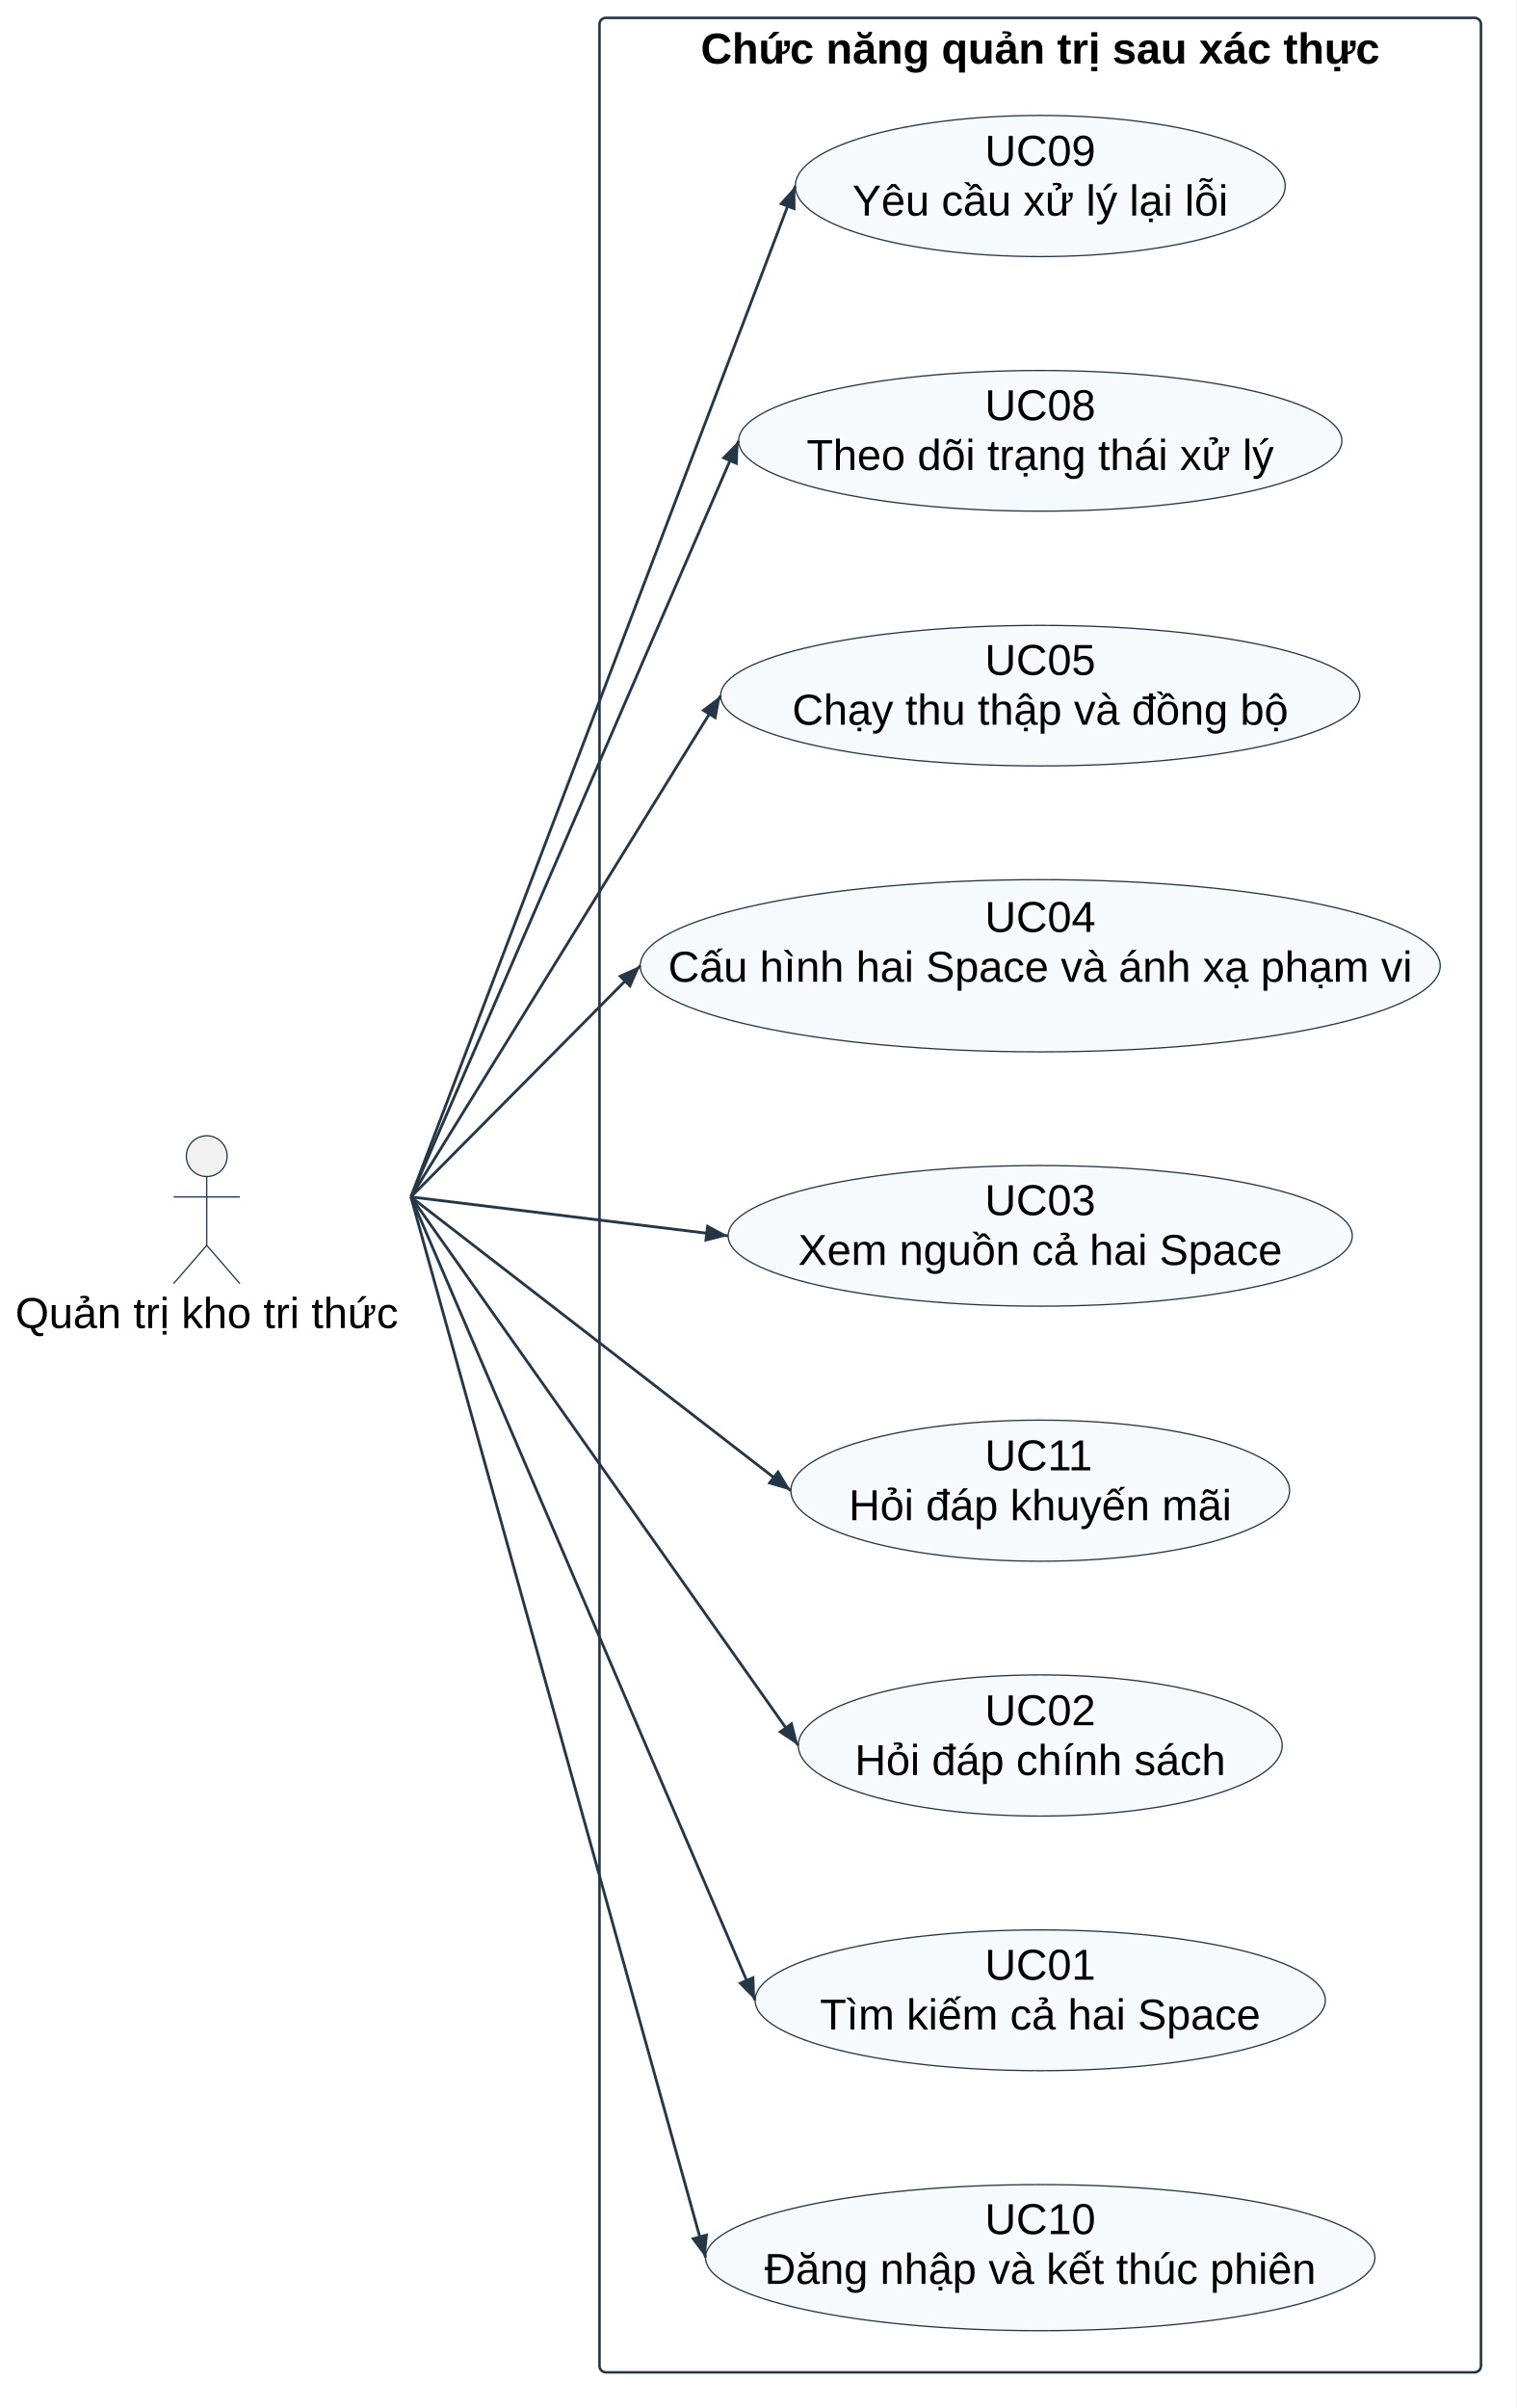
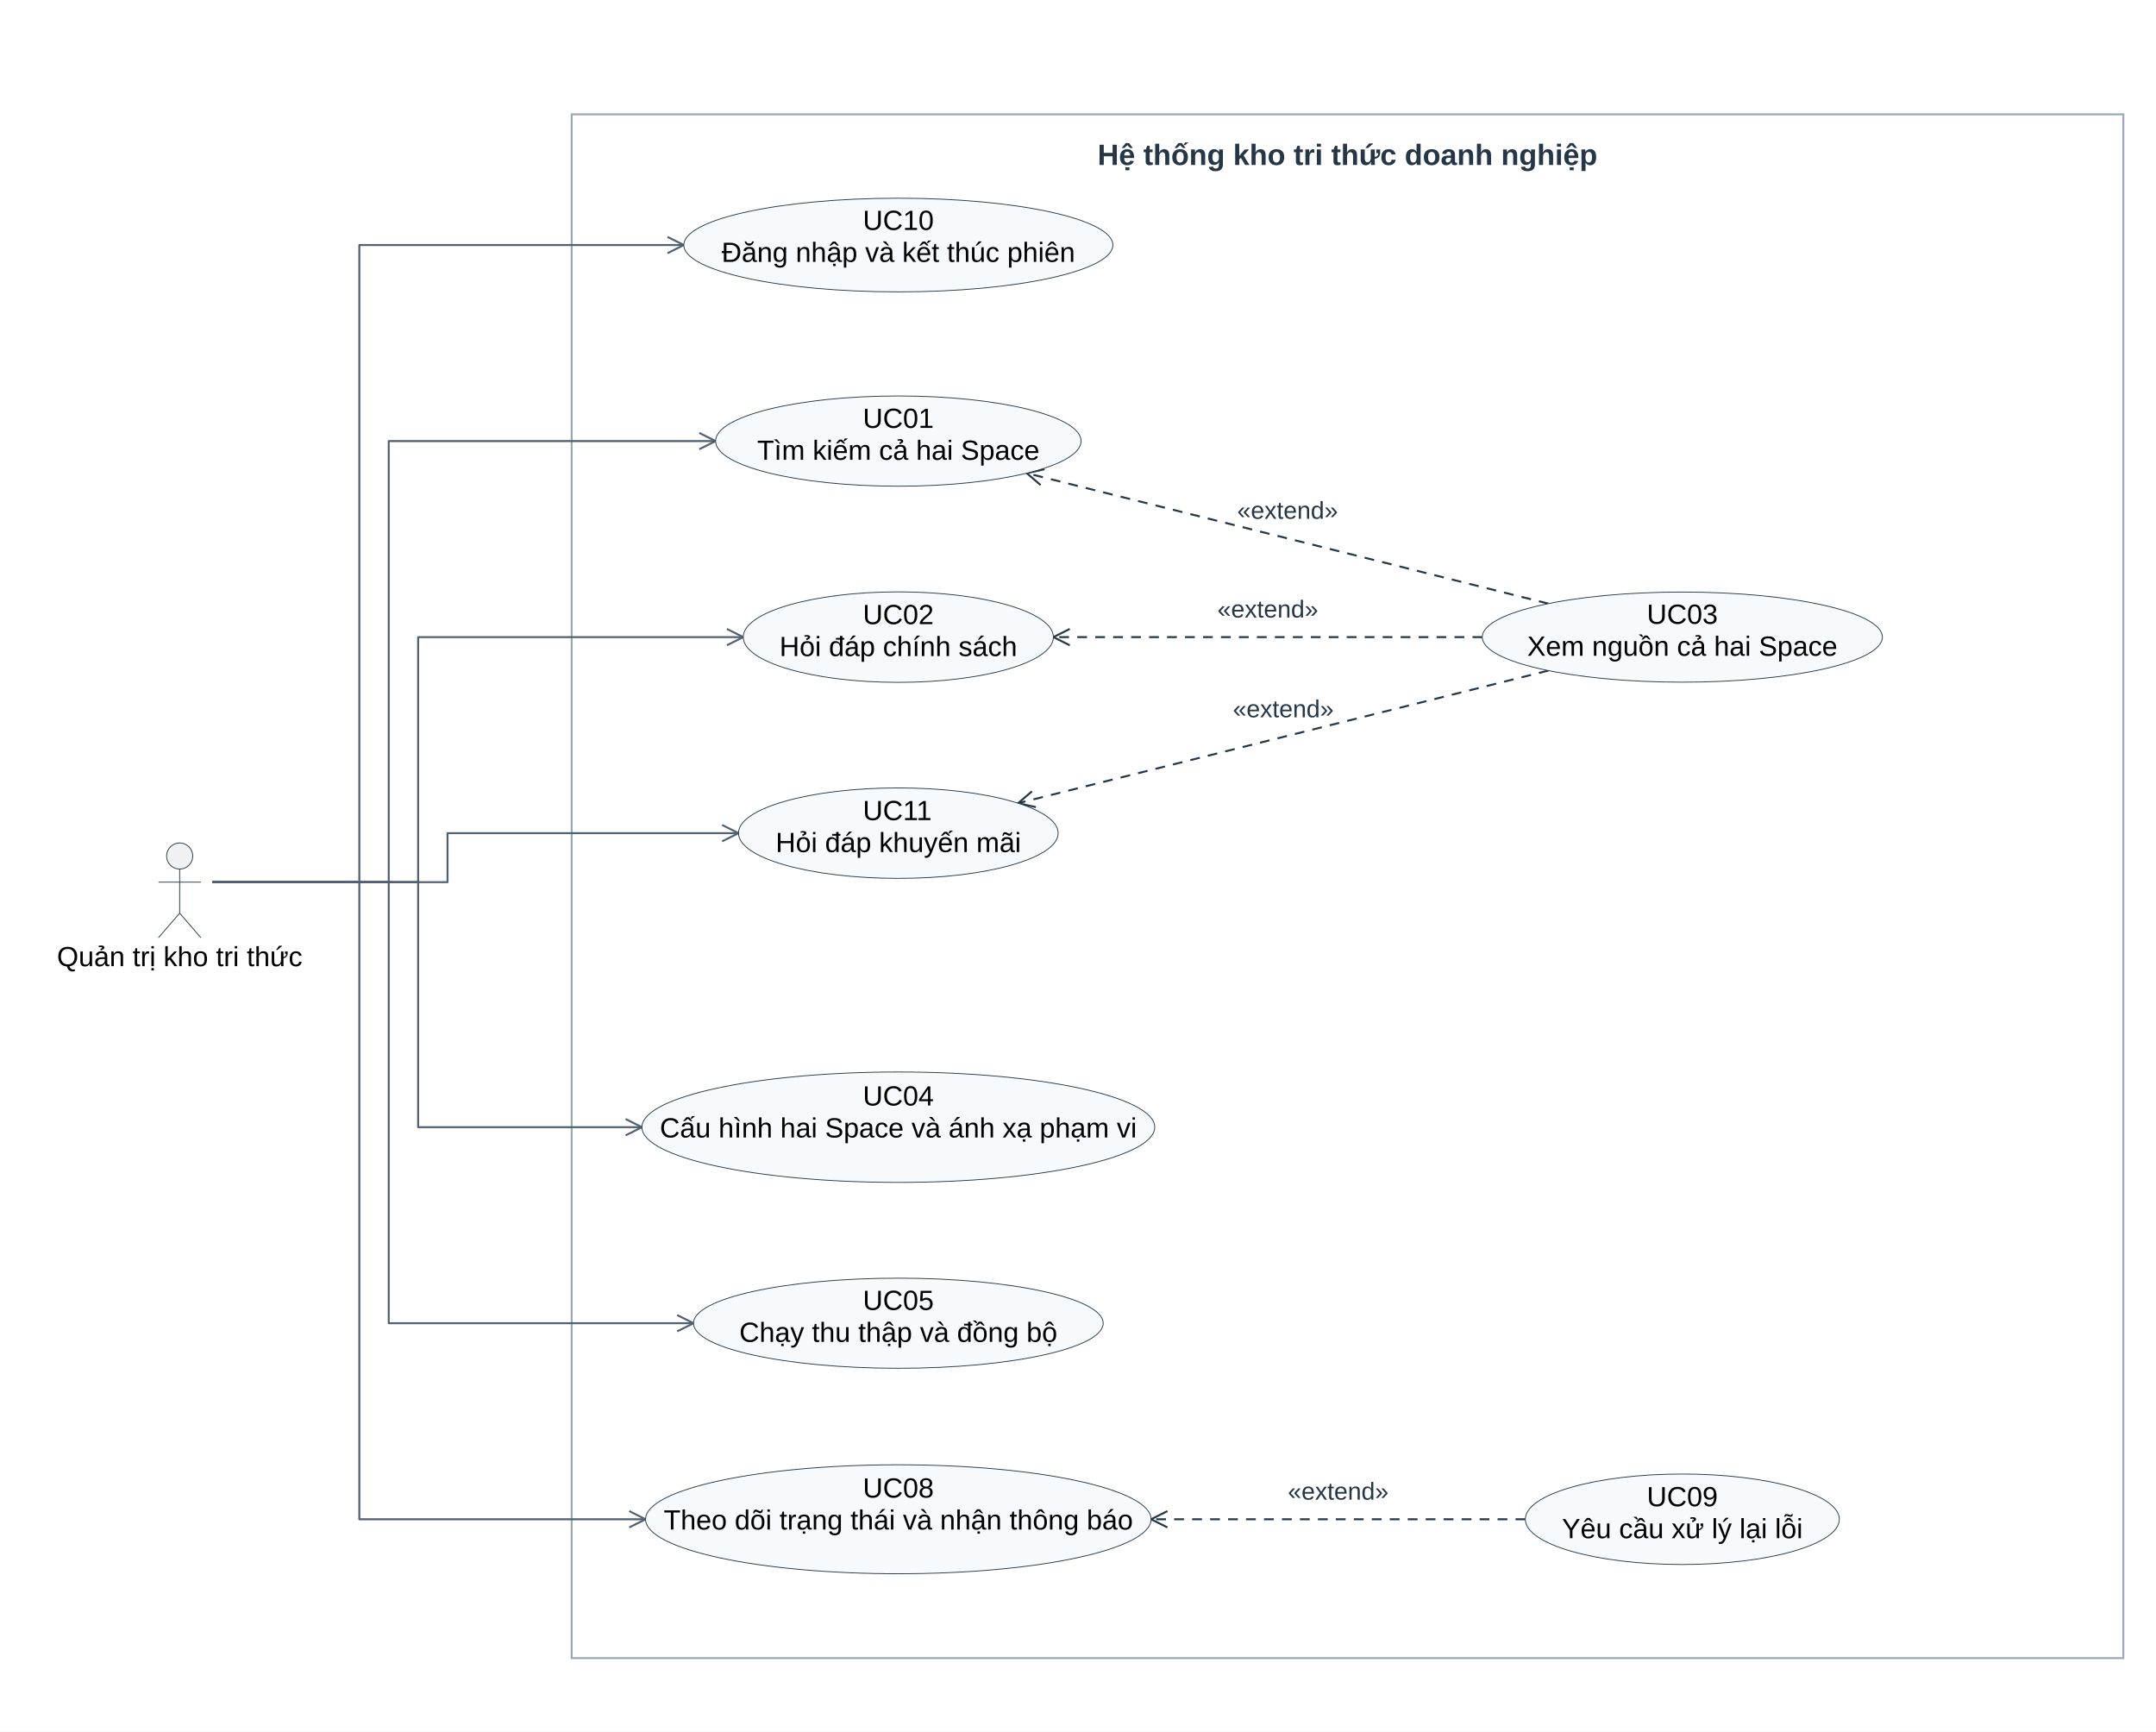
- <svg xmlns="http://www.w3.org/2000/svg" version="1.1" data-diagram-type="DESCRIPTION" style="width:595px;height:945px;background:#FFFFFF;" width="595px" height="945px" viewBox="0 0 595 945" zoomAndPan="magnify" preserveAspectRatio="none" contentStyleType="text/css">
+ <svg xmlns="http://www.w3.org/2000/svg" width="1320" height="1060" viewBox="0 0 1320 1060" role="img" aria-label="So do Use Case theo tac nhan">
  <rect width="100%" height="100%" fill="#FFFFFF" />
-   <defs />
-   <g font-family="sans-serif" lengthAdjust="spacing">
-     <g class="cluster" data-qualified-name="ADMIN" id="ent0002" data-source-line="17">
-       <rect x="235.27" y="7" width="345.94" height="924" fill="none" style="stroke:#253746;stroke-width:1;" rx="2.5" ry="2.5" />
-       <text x="275.017" y="24.946" fill="#000" font-size="17" textLength="266.447" font-weight="700" font-family="Arial">Chức năng quản trị sau xác thực</text>
+   <rect x="350" y="70" width="950" height="945" fill="white" stroke="#9AA8B7" stroke-width="1.2" />
+   <text x="825" y="101" text-anchor="middle" font-family="Arial" font-size="18" font-weight="bold" fill="#253746">Hệ thống kho tri thức doanh nghiệp</text>
+   <g id="relations">
+     <g class="association" data-actor="ent0001" data-usecase="UC10">
+       <path d="M 130 540.0 H 220 V 150 H 418.659" fill="none" stroke="#526171" stroke-width="1.2" stroke-linejoin="round" />
+       <path d="M 408.659 145 L 418.659 150 L 408.659 155" fill="none" stroke="#526171" stroke-width="1.2" />
    </g>
-     <g class="entity" data-qualified-name="ADMIN.A10" id="ent0003" data-source-line="18">
-       <ellipse cx="408.241" cy="885.998" rx="131.341" ry="28.668" fill="#F7FAFC" style="stroke:#253746;stroke-width:0.5;" />
-       <text x="386.509" y="876.749" fill="#000" font-size="17" textLength="43.463" font-family="Arial">UC10</text>
-       <text x="300.024" y="896.297" fill="#000" font-size="17" textLength="216.435" font-family="Arial">Đăng nhập và kết thúc phiên</text>
+     <g class="association" data-actor="ent0001" data-usecase="UC01">
+       <path d="M 130 540.0 H 238 V 270 H 438.114" fill="none" stroke="#526171" stroke-width="1.2" stroke-linejoin="round" />
+       <path d="M 428.114 265 L 438.114 270 L 428.114 275" fill="none" stroke="#526171" stroke-width="1.2" />
    </g>
-     <g class="entity" data-qualified-name="ADMIN.A01" id="ent0004" data-source-line="19">
-       <ellipse cx="408.236" cy="785.002" rx="111.886" ry="27.622" fill="#F7FAFC" style="stroke:#253746;stroke-width:0.5;" />
-       <text x="386.504" y="776.924" fill="#000" font-size="17" textLength="43.463" font-family="Arial">UC01</text>
-       <text x="321.787" y="796.472" fill="#000" font-size="17" textLength="172.897" font-family="Arial">Tìm kiếm cả hai Space</text>
+     <g class="association" data-actor="ent0001" data-usecase="UC02">
+       <path d="M 130 540.0 H 256 V 390 H 455.056" fill="none" stroke="#526171" stroke-width="1.2" stroke-linejoin="round" />
+       <path d="M 445.056 385 L 455.056 390 L 445.056 395" fill="none" stroke="#526171" stroke-width="1.2" />
    </g>
-     <g class="entity" data-qualified-name="ADMIN.A02" id="ent0005" data-source-line="20">
-       <ellipse cx="408.244" cy="684.999" rx="94.944" ry="27.699" fill="#F7FAFC" style="stroke:#253746;stroke-width:0.5;" />
-       <text x="386.512" y="677.048" fill="#000" font-size="17" textLength="43.463" font-family="Arial">UC02</text>
-       <text x="335.475" y="696.597" fill="#000" font-size="17" textLength="145.538" font-family="Arial">Hỏi đáp chính sách</text>
+     <g class="association" data-actor="ent0001" data-usecase="UC11">
+       <path d="M 130 540.0 H 274 V 510 H 452.141" fill="none" stroke="#526171" stroke-width="1.2" stroke-linejoin="round" />
+       <path d="M 442.141 505 L 452.141 510 L 442.141 515" fill="none" stroke="#526171" stroke-width="1.2" />
    </g>
-     <g class="entity" data-qualified-name="ADMIN.A11" id="ent0006" data-source-line="21">
-       <ellipse cx="408.239" cy="585.003" rx="97.859" ry="27.683" fill="#F7FAFC" style="stroke:#253746;stroke-width:0.5;" />
-       <text x="386.508" y="577.025" fill="#000" font-size="17" textLength="43.463" font-family="Arial">UC11</text>
-       <text x="333.113" y="596.573" fill="#000" font-size="17" textLength="150.252" font-family="Arial">Hỏi đáp khuyến mãi</text>
+     <g class="association" data-actor="ent0001" data-usecase="UC04">
+       <path d="M 130 540.0 H 256 V 690 H 393.028" fill="none" stroke="#526171" stroke-width="1.2" stroke-linejoin="round" />
+       <path d="M 383.028 685 L 393.028 690 L 383.028 695" fill="none" stroke="#526171" stroke-width="1.2" />
    </g>
-     <g class="entity" data-qualified-name="ADMIN.A03" id="ent0007" data-source-line="22">
-       <ellipse cx="408.237" cy="485" rx="122.477" ry="27.59" fill="#F7FAFC" style="stroke:#253746;stroke-width:0.5;" />
-       <text x="386.506" y="476.869" fill="#000" font-size="17" textLength="43.463" font-family="Arial">UC03</text>
-       <text x="313.255" y="496.417" fill="#000" font-size="17" textLength="189.963" font-family="Arial">Xem nguồn cả hai Space</text>
+     <g class="association" data-actor="ent0001" data-usecase="UC05">
+       <path d="M 130 540.0 H 238 V 810 H 424.579" fill="none" stroke="#526171" stroke-width="1.2" stroke-linejoin="round" />
+       <path d="M 414.579 805 L 424.579 810 L 414.579 815" fill="none" stroke="#526171" stroke-width="1.2" />
    </g>
-     <g class="entity" data-qualified-name="ADMIN.A04" id="ent0008" data-source-line="23">
-       <ellipse cx="408.242" cy="379.004" rx="156.972" ry="33.794" fill="#F7FAFC" style="stroke:#253746;stroke-width:0.5;" />
-       <text x="386.511" y="365.73" fill="#000" font-size="17" textLength="43.463" font-family="Arial">UC04</text>
-       <text x="262.232" y="385.279" fill="#000" font-size="17" textLength="292.021" font-family="Arial">Cấu hình hai Space và ánh xạ phạm vi</text>
+     <g class="association" data-actor="ent0001" data-usecase="UC08">
+       <path d="M 130 540.0 H 220 V 930 H 395.25" fill="none" stroke="#526171" stroke-width="1.2" stroke-linejoin="round" />
+       <path d="M 385.25 925 L 395.25 930 L 385.25 935" fill="none" stroke="#526171" stroke-width="1.2" />
    </g>
-     <g class="entity" data-qualified-name="ADMIN.A05" id="ent0009" data-source-line="24">
-       <ellipse cx="408.241" cy="273.002" rx="125.421" ry="27.582" fill="#F7FAFC" style="stroke:#253746;stroke-width:0.5;" />
-       <text x="386.51" y="264.859" fill="#000" font-size="17" textLength="43.463" font-family="Arial">UC05</text>
-       <text x="310.889" y="284.407" fill="#000" font-size="17" textLength="194.703" font-family="Arial">Chạy thu thập và đồng bộ</text>
+     <g class="extend" data-source="UC03" data-target="UC01" data-extension-point="EP01">
+       <path d="M 948.014 369.503 L 628.616 289.654" fill="none" stroke="#253746" stroke-width="1.2" stroke-dasharray="6 5" />
+       <path d="M 639.531 287.229 L 628.616 289.654 L 637.105 296.930" fill="none" stroke="#253746" stroke-width="1.2" />
+       <text x="788.315" y="317.579" text-anchor="middle" font-family="Arial" font-size="15" fill="#253746">«extend»</text>
    </g>
-     <g class="entity" data-qualified-name="ADMIN.A08" id="ent0010" data-source-line="25">
-       <ellipse cx="408.24" cy="173.001" rx="118.38" ry="27.601" fill="#F7FAFC" style="stroke:#253746;stroke-width:0.5;" />
-       <text x="386.508" y="164.889" fill="#000" font-size="17" textLength="43.463" font-family="Arial">UC08</text>
-       <text x="316.558" y="184.437" fill="#000" font-size="17" textLength="183.364" font-family="Arial">Theo dõi trạng thái xử lý</text>
+     <g class="extend" data-source="UC03" data-target="UC02" data-extension-point="EP02">
+       <path d="M 907.523 390.000 L 644.944 390.000" fill="none" stroke="#253746" stroke-width="1.2" stroke-dasharray="6 5" />
+       <path d="M 654.944 385.000 L 644.944 390.000 L 654.944 395.000" fill="none" stroke="#253746" stroke-width="1.2" />
+       <text x="776.234" y="378.0" text-anchor="middle" font-family="Arial" font-size="15" fill="#253746">«extend»</text>
    </g>
-     <g class="entity" data-qualified-name="ADMIN.A09" id="ent0011" data-source-line="26">
-       <ellipse cx="408.244" cy="73.003" rx="96.124" ry="27.693" fill="#F7FAFC" style="stroke:#253746;stroke-width:0.5;" />
-       <text x="386.512" y="65.04" fill="#000" font-size="17" textLength="43.463" font-family="Arial">UC09</text>
-       <text x="334.521" y="84.588" fill="#000" font-size="17" textLength="147.447" font-family="Arial">Yêu cầu xử lý lại lỗi</text>
+     <g class="extend" data-source="UC03" data-target="UC11" data-extension-point="EP11">
+       <path d="M 948.014 410.497 L 623.328 491.668" fill="none" stroke="#253746" stroke-width="1.2" stroke-dasharray="6 5" />
+       <path d="M 631.816 484.392 L 623.328 491.668 L 634.242 494.093" fill="none" stroke="#253746" stroke-width="1.2" />
+       <text x="785.671" y="439.082" text-anchor="middle" font-family="Arial" font-size="15" fill="#253746">«extend»</text>
    </g>
-     <g class="entity" data-qualified-name="QT" id="ent0001" data-source-line="16">
-       <ellipse cx="81.135" cy="453.73" rx="8" ry="8" fill="#F1F1F1" style="stroke:#253746;stroke-width:0.5;" />
-       <path d="M81.135,461.73 L81.135,488.73 M68.135,469.73 L94.135,469.73 M81.135,488.73 L68.135,503.73 M81.135,488.73 L94.135,503.73" style="stroke:#253746;stroke-width:0.5;" fill="none" />
-       <text x="6" y="521.176" fill="#000" font-size="17" textLength="150.269" font-family="Arial">Quản trị kho tri thức</text>
-     </g>
-     <g class="link" data-entity-1="ent0001" data-entity-2="ent0003" id="lnk12" data-source-line="28" data-link-type="dependency" data-rendered-style="straight-arrow">
-       <path d="M 161.269,469.730 L 276.900,885.998" fill="none" stroke="#253746" stroke-width="1.1" />
-       <polygon points="276.900,885.998 271.119,878.263 277.863,876.390" fill="#253746" />
-     </g>
-     <g class="link" data-entity-1="ent0001" data-entity-2="ent0004" id="lnk13" data-source-line="29" data-link-type="dependency" data-rendered-style="straight-arrow">
-       <path d="M 161.269,469.730 L 296.350,785.002" fill="none" stroke="#253746" stroke-width="1.1" />
-       <polygon points="296.350,785.002 289.588,778.108 296.023,775.351" fill="#253746" />
-     </g>
-     <g class="link" data-entity-1="ent0001" data-entity-2="ent0005" id="lnk14" data-source-line="30" data-link-type="dependency" data-rendered-style="straight-arrow">
-       <path d="M 161.269,469.730 L 313.300,684.999" fill="none" stroke="#253746" stroke-width="1.1" />
-       <polygon points="313.300,684.999 305.249,679.667 310.967,675.628" fill="#253746" />
-     </g>
-     <g class="link" data-entity-1="ent0001" data-entity-2="ent0006" id="lnk15" data-source-line="31" data-link-type="dependency" data-rendered-style="straight-arrow">
-       <path d="M 161.269,469.730 L 310.380,585.003" fill="none" stroke="#253746" stroke-width="1.1" />
-       <polygon points="310.380,585.003 301.119,582.267 305.400,576.729" fill="#253746" />
-     </g>
-     <g class="link" data-entity-1="ent0001" data-entity-2="ent0007" id="lnk16" data-source-line="32" data-link-type="dependency" data-rendered-style="straight-arrow">
-       <path d="M 161.269,469.730 L 285.760,485.000" fill="none" stroke="#253746" stroke-width="1.1" />
-       <polygon points="285.760,485.000 276.401,487.378 277.253,480.430" fill="#253746" />
-     </g>
-     <g class="link" data-entity-1="ent0001" data-entity-2="ent0008" id="lnk17" data-source-line="33" data-link-type="dependency" data-rendered-style="straight-arrow">
-       <path d="M 161.269,469.730 L 251.270,379.004" fill="none" stroke="#253746" stroke-width="1.1" />
-       <polygon points="251.270,379.004 247.416,387.858 242.447,382.929" fill="#253746" />
-     </g>
-     <g class="link" data-entity-1="ent0001" data-entity-2="ent0009" id="lnk18" data-source-line="34" data-link-type="dependency" data-rendered-style="straight-arrow">
-       <path d="M 161.269,469.730 L 282.820,273.002" fill="none" stroke="#253746" stroke-width="1.1" />
-       <polygon points="282.820,273.002 281.067,282.498 275.112,278.819" fill="#253746" />
-     </g>
-     <g class="link" data-entity-1="ent0001" data-entity-2="ent0010" id="lnk19" data-source-line="35" data-link-type="dependency" data-rendered-style="straight-arrow">
-       <path d="M 161.269,469.730 L 289.860,173.001" fill="none" stroke="#253746" stroke-width="1.1" />
-       <polygon points="289.860,173.001 289.493,182.651 283.070,179.867" fill="#253746" />
-     </g>
-     <g class="link" data-entity-1="ent0001" data-entity-2="ent0011" id="lnk20" data-source-line="36" data-link-type="dependency" data-rendered-style="straight-arrow">
-       <path d="M 161.269,469.730 L 312.120,73.003" fill="none" stroke="#253746" stroke-width="1.1" />
-       <polygon points="312.120,73.003 312.193,82.659 305.650,80.171" fill="#253746" />
+     <g class="extend" data-source="UC09" data-target="UC08" data-extension-point="EP08">
+       <path d="M 933.876 930.000 L 704.750 930.000" fill="none" stroke="#253746" stroke-width="1.2" stroke-dasharray="6 5" />
+       <path d="M 714.750 925.000 L 704.750 930.000 L 714.750 935.000" fill="none" stroke="#253746" stroke-width="1.2" />
+       <text x="819.313" y="918.0" text-anchor="middle" font-family="Arial" font-size="15" fill="#253746">«extend»</text>
    </g>
  </g>
+   <g class="entity" data-qualified-name="QT" id="ent0001" data-source-line="16" transform="translate(28.865,-31.500)">
+     <ellipse cx="81.135" cy="555.5" rx="8" ry="8" fill="#F1F1F1" style="stroke:#253746;stroke-width:0.5;" />
+     <path d="M81.135,563.5 L81.135,590.5 M68.135,571.5 L94.135,571.5 M81.135,590.5 L68.135,605.5 M81.135,590.5 L94.135,605.5" style="stroke:#253746;stroke-width:0.5;" fill="none" />
+     <text x="6" y="622.946" fill="#000" font-size="17" textLength="150.269" font-family="Arial">Quản trị kho tri thức</text>
+   </g>
+   <g class="entity" data-qualified-name="ADMIN.A10" id="ent0003" data-source-line="18" transform="translate(140.159,73.832)">
+     <ellipse cx="409.841" cy="76.168" rx="131.341" ry="28.668" fill="#F7FAFC" style="stroke:#253746;stroke-width:0.5;" />
+     <text x="388.109" y="66.919" fill="#000" font-size="17" textLength="43.463" font-family="Arial">UC10</text>
+     <text x="301.624" y="86.467" fill="#000" font-size="17" textLength="216.435" font-family="Arial">Đăng nhập và kết thúc phiên</text>
+   </g>
+   <g class="entity" data-qualified-name="ADMIN.A01" id="ent0004" data-source-line="19" transform="translate(-340.886,90.878)">
+     <ellipse cx="890.886" cy="179.122" rx="111.886" ry="27.622" fill="#F7FAFC" style="stroke:#253746;stroke-width:0.5;" />
+     <text x="869.154" y="171.044" fill="#000" font-size="17" textLength="43.463" font-family="Arial">UC01</text>
+     <text x="804.437" y="190.592" fill="#000" font-size="17" textLength="172.897" font-family="Arial">Tìm kiếm cả hai Space</text>
+   </g>
+   <g class="entity" data-qualified-name="ADMIN.A02" id="ent0005" data-source-line="20" transform="translate(-340.944,110.801)">
+     <ellipse cx="890.944" cy="279.199" rx="94.944" ry="27.699" fill="#F7FAFC" style="stroke:#253746;stroke-width:0.5;" />
+     <text x="869.212" y="271.248" fill="#000" font-size="17" textLength="43.463" font-family="Arial">UC02</text>
+     <text x="818.175" y="290.797" fill="#000" font-size="17" textLength="145.538" font-family="Arial">Hỏi đáp chính sách</text>
+   </g>
+   <g class="entity" data-qualified-name="ADMIN.A11" id="ent0006" data-source-line="21" transform="translate(-340.859,130.817)">
+     <ellipse cx="890.859" cy="379.183" rx="97.859" ry="27.683" fill="#F7FAFC" style="stroke:#253746;stroke-width:0.5;" />
+     <text x="869.128" y="371.205" fill="#000" font-size="17" textLength="43.463" font-family="Arial">UC11</text>
+     <text x="815.733" y="390.753" fill="#000" font-size="17" textLength="150.252" font-family="Arial">Hỏi đáp khuyến mãi</text>
+   </g>
+   <g class="entity" data-qualified-name="ADMIN.A03" id="ent0007" data-source-line="22" transform="translate(620.023,212.910)">
+     <ellipse cx="409.977" cy="177.09" rx="122.477" ry="27.59" fill="#F7FAFC" style="stroke:#253746;stroke-width:0.5;" />
+     <text x="388.246" y="168.959" fill="#000" font-size="17" textLength="43.463" font-family="Arial">UC03</text>
+     <text x="314.995" y="188.507" fill="#000" font-size="17" textLength="189.963" font-family="Arial">Xem nguồn cả hai Space</text>
+   </g>
+   <g class="entity" data-qualified-name="ADMIN.A04" id="ent0008" data-source-line="23" transform="translate(140.028,406.206)">
+     <ellipse cx="409.972" cy="283.794" rx="156.972" ry="33.794" fill="#F7FAFC" style="stroke:#253746;stroke-width:0.5;" />
+     <text x="388.241" y="270.52" fill="#000" font-size="17" textLength="43.463" font-family="Arial">UC04</text>
+     <text x="263.962" y="290.069" fill="#000" font-size="17" textLength="292.021" font-family="Arial">Cấu hình hai Space và ánh xạ phạm vi</text>
+   </g>
+   <g class="entity" data-qualified-name="ADMIN.A05" id="ent0009" data-source-line="24" transform="translate(140.079,418.918)">
+     <ellipse cx="409.921" cy="391.082" rx="125.421" ry="27.582" fill="#F7FAFC" style="stroke:#253746;stroke-width:0.5;" />
+     <text x="388.19" y="382.939" fill="#000" font-size="17" textLength="43.463" font-family="Arial">UC05</text>
+     <text x="312.569" y="402.487" fill="#000" font-size="17" textLength="194.703" font-family="Arial">Chạy thu thập và đồng bộ</text>
+   </g>
+   <g class="entity" data-qualified-name="ADMIN.A08" id="ent0010" data-source-line="25" transform="translate(-340.750,445.150)">
+     <ellipse cx="890.75" cy="484.85" rx="154.75" ry="33.35" fill="#F7FAFC" style="stroke:#253746;stroke-width:0.5;" />
+     <text x="869.019" y="471.576" fill="#000" font-size="17" textLength="43.463" font-family="Arial">UC08</text>
+     <text x="747.085" y="491.124" fill="#000" font-size="17" textLength="287.332" font-family="Arial">Theo dõi trạng thái và nhận thông báo</text>
+   </g>
+   <g class="entity" data-qualified-name="ADMIN.A09" id="ent0011" data-source-line="26" transform="translate(619.876,438.807)">
+     <ellipse cx="410.124" cy="491.193" rx="96.124" ry="27.693" fill="#F7FAFC" style="stroke:#253746;stroke-width:0.5;" />
+     <text x="388.392" y="483.23" fill="#000" font-size="17" textLength="43.463" font-family="Arial">UC09</text>
+     <text x="336.401" y="502.778" fill="#000" font-size="17" textLength="147.447" font-family="Arial">Yêu cầu xử lý lại lỗi</text>
+   </g>
</svg>
